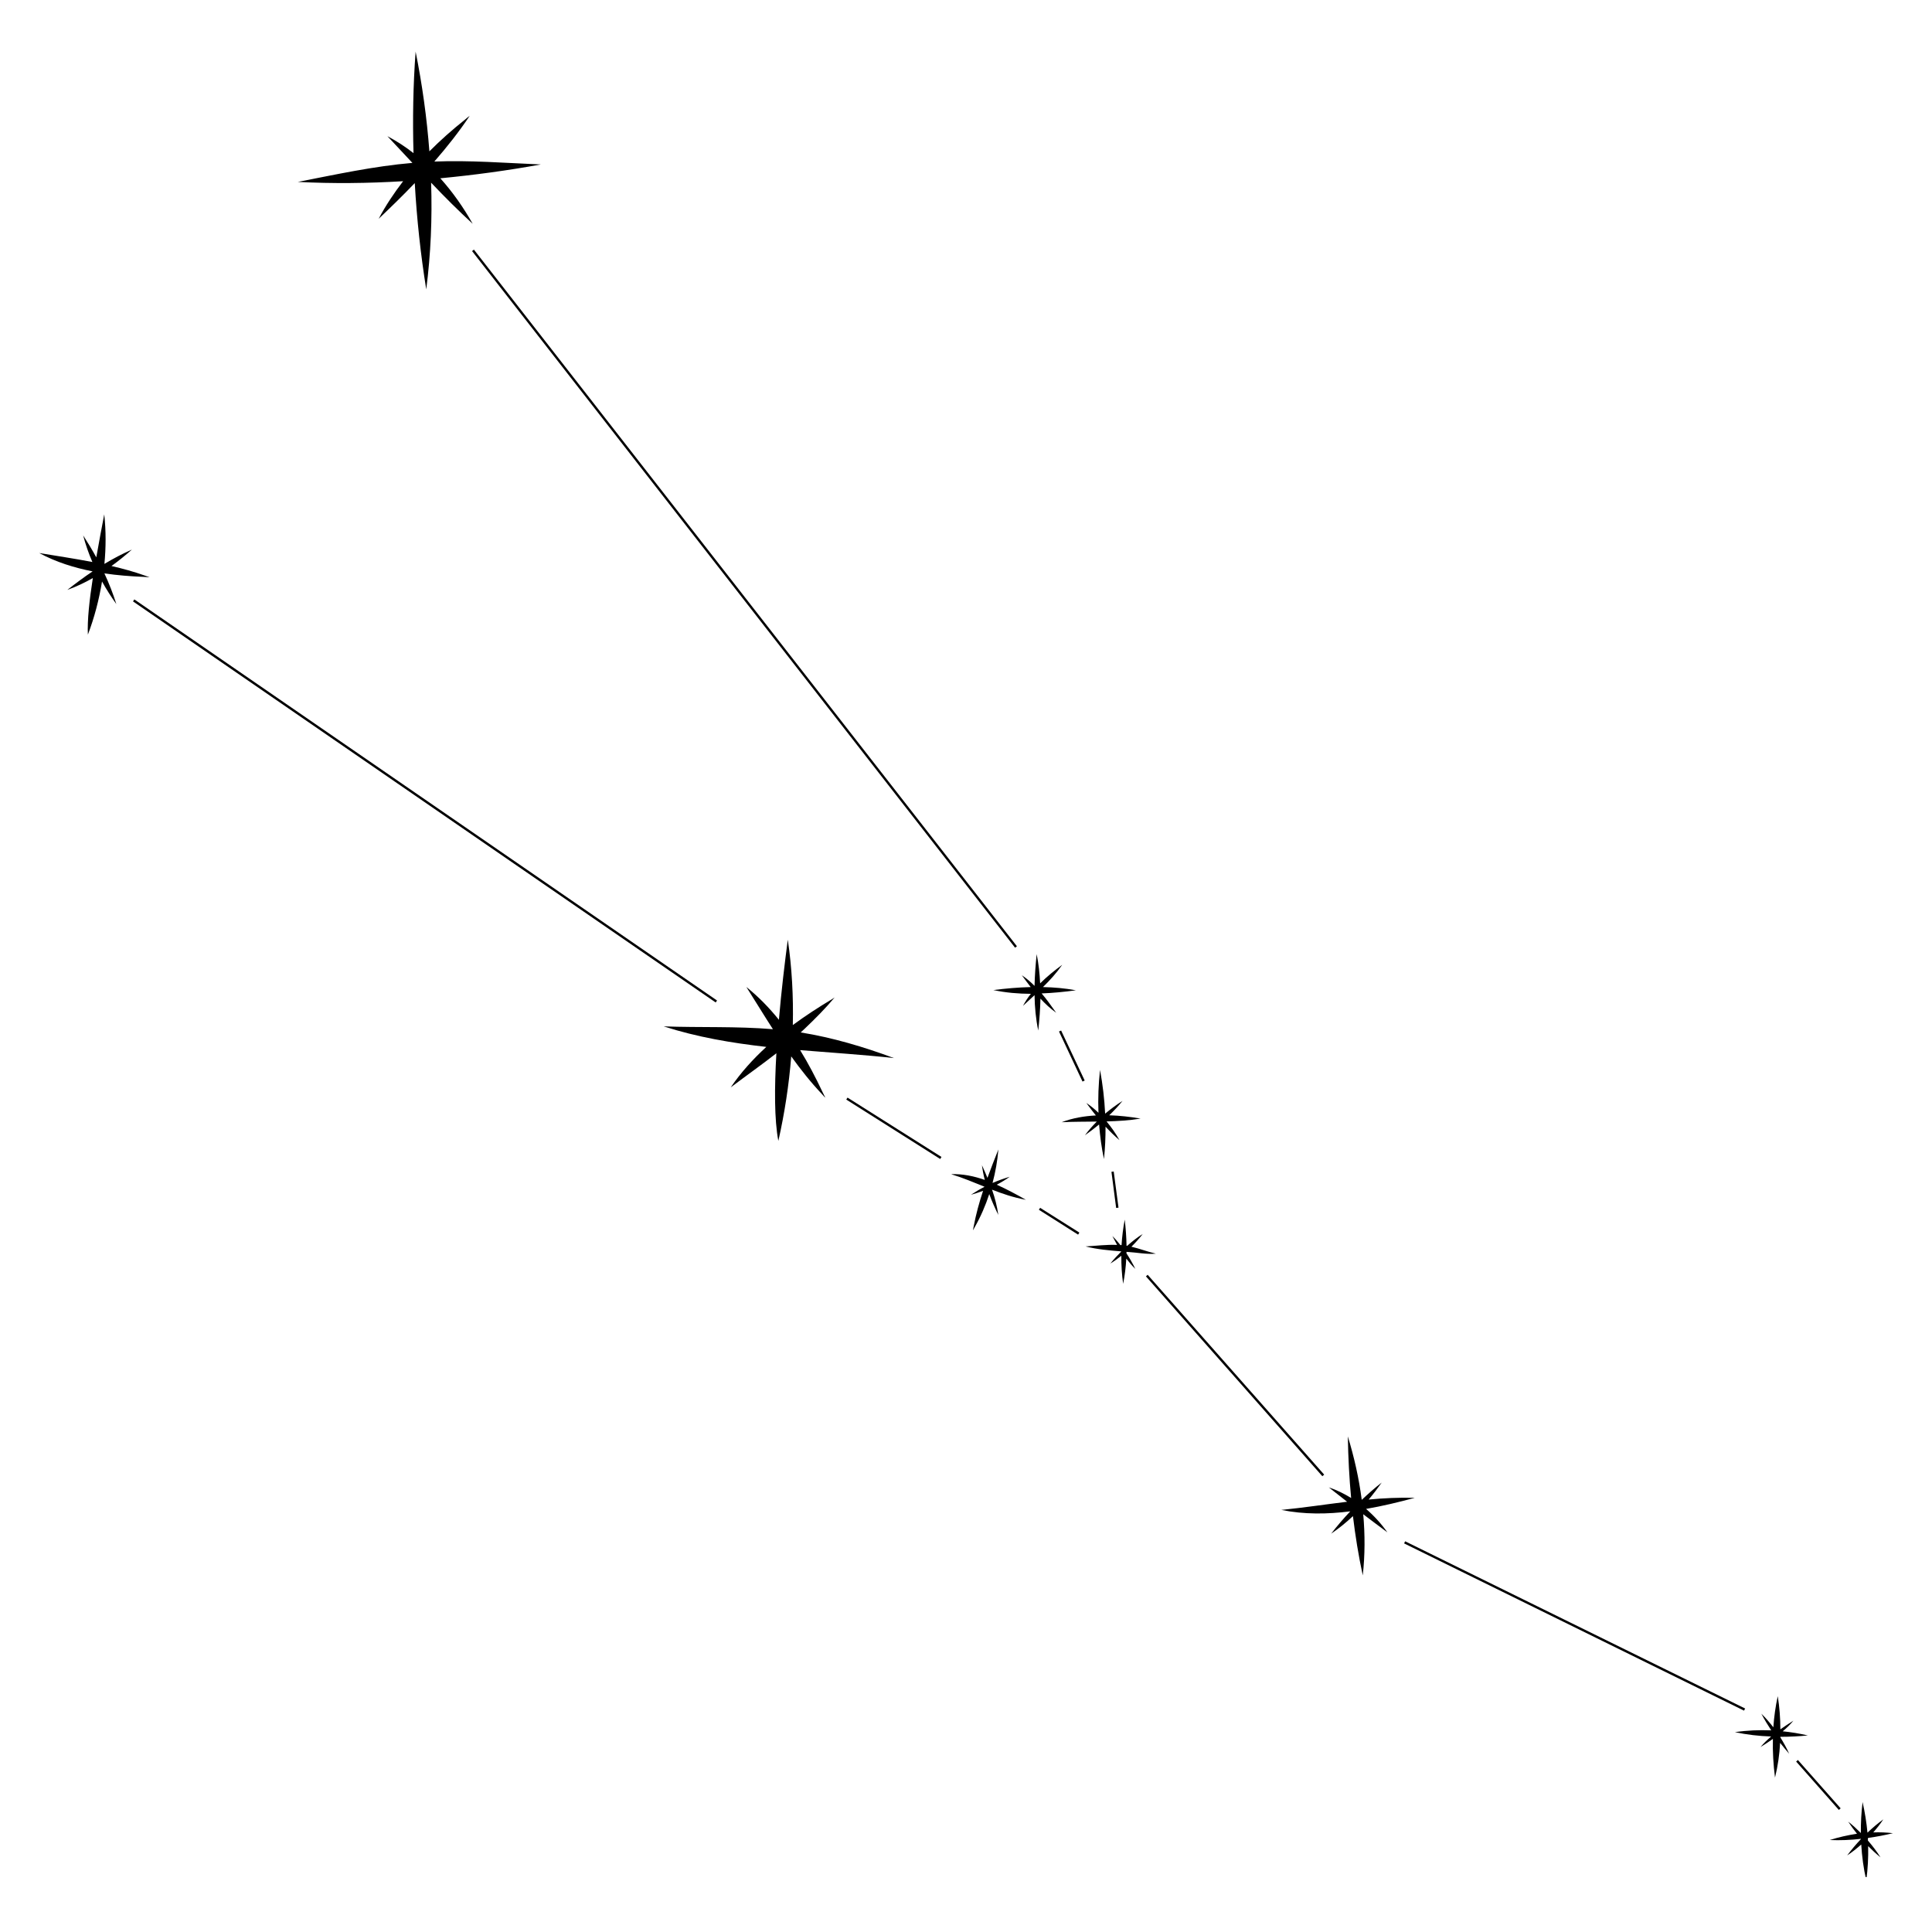
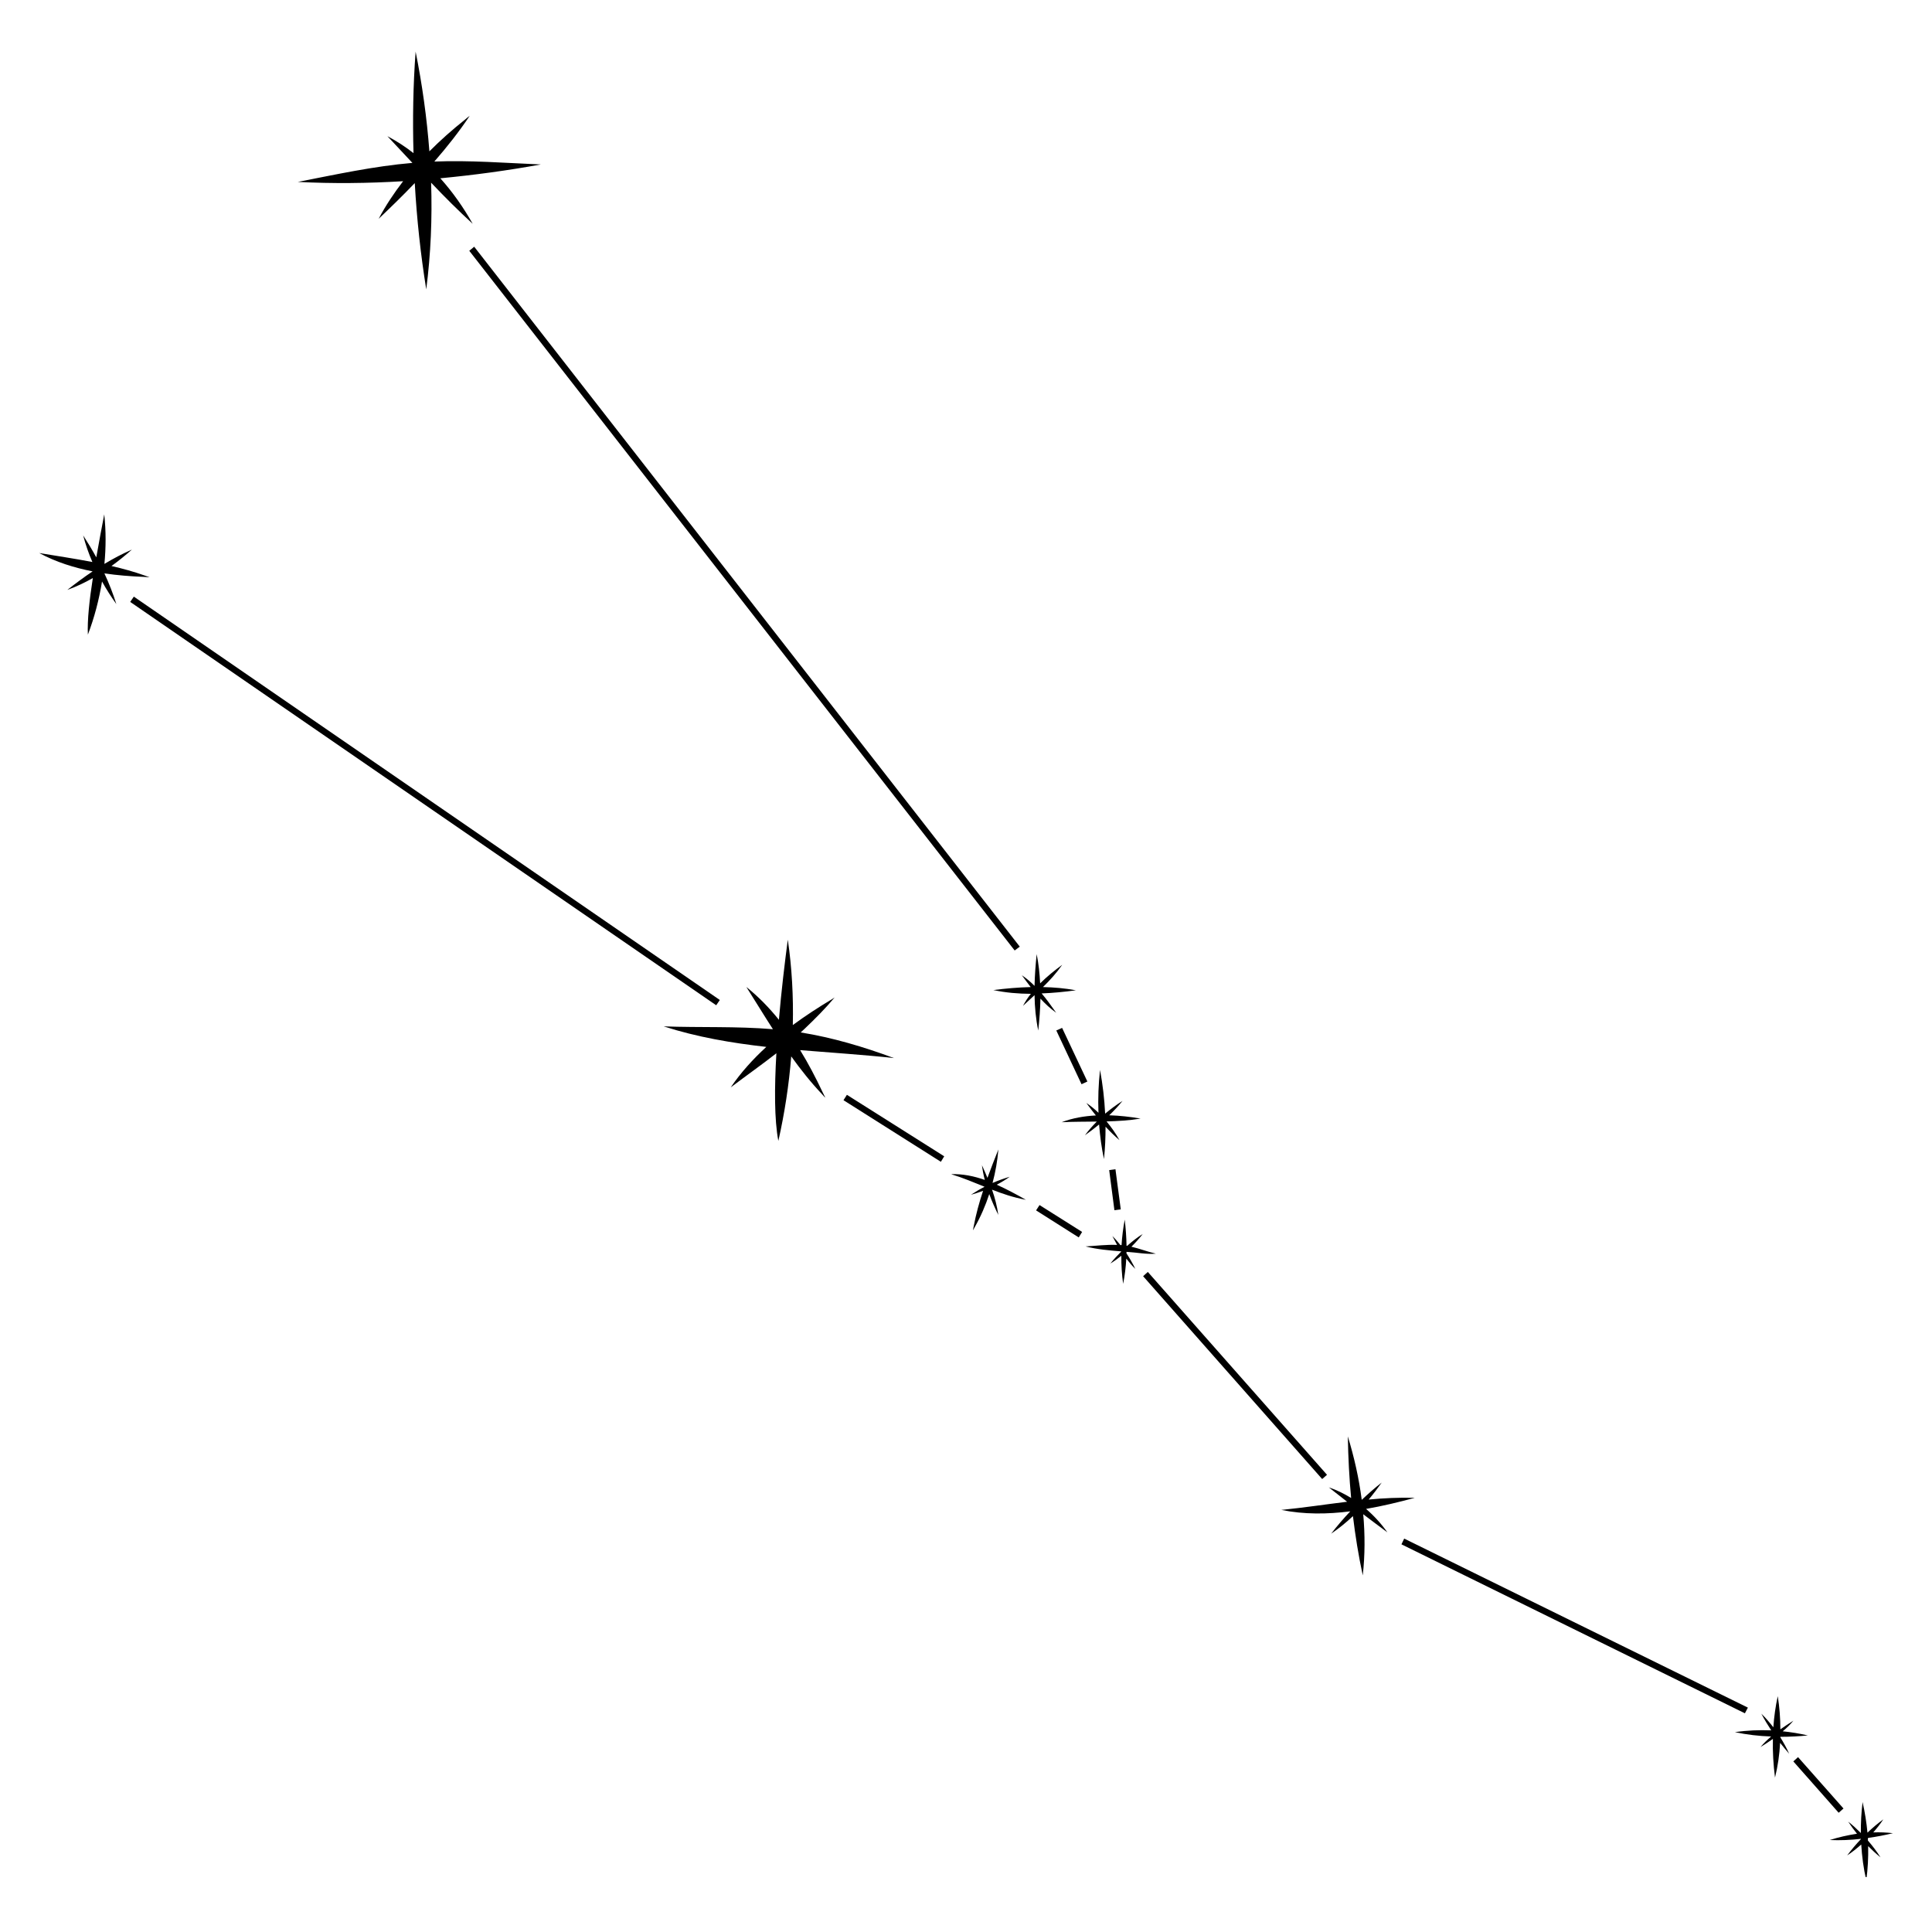
<svg xmlns="http://www.w3.org/2000/svg" width="128" zoomAndPan="magnify" viewBox="0 0 96 96" height="128" preserveAspectRatio="xMidYMid meet" version="1.0">
  <defs>
-     <clipPath id="7748292f7b">
+     <clipPath id="5e3c85b33f">
      <path d="M 14 2.52 L 27 2.52 L 27 15 L 14 15 Z M 14 2.52 " clip-rule="nonzero" />
    </clipPath>
-     <clipPath id="94522afe2c">
+     <clipPath id="2e499ceca6">
      <path d="M 1.945 25 L 8 25 L 8 32 L 1.945 32 Z M 1.945 25 " clip-rule="nonzero" />
    </clipPath>
-     <clipPath id="36ca2b1acd">
+     <clipPath id="2693635828">
      <path d="M 90 89 L 94.195 89 L 94.195 93.27 L 90 93.27 Z M 90 89 " clip-rule="nonzero" />
    </clipPath>
  </defs>
-   <g clip-path="url(#7748292f7b)">
+   <g clip-path="url(#5e3c85b33f)">
    <path fill="#000000" d="M 26.875 8.172 C 25.113 8.098 23.348 7.957 21.582 8.027 C 22.211 7.305 22.805 6.555 23.34 5.754 C 23.262 5.812 23.184 5.875 23.109 5.941 C 22.488 6.434 21.895 6.957 21.336 7.52 C 21.211 5.859 20.98 4.203 20.652 2.566 C 20.527 4.238 20.5 5.93 20.547 7.609 C 20.145 7.293 19.711 7.012 19.25 6.766 C 19.664 7.207 20.078 7.652 20.492 8.094 C 18.57 8.258 16.688 8.672 14.797 9.039 C 16.539 9.129 18.285 9.109 20.031 9.004 C 19.578 9.594 19.164 10.211 18.816 10.871 C 19.426 10.293 20.031 9.703 20.609 9.098 C 20.711 10.887 20.902 12.656 21.18 14.379 C 21.406 12.617 21.48 10.848 21.422 9.078 C 22.09 9.781 22.773 10.465 23.488 11.121 C 23.031 10.309 22.496 9.547 21.879 8.859 C 23.555 8.699 25.223 8.473 26.875 8.172 Z M 26.875 8.172 " fill-opacity="1" fill-rule="nonzero" />
  </g>
-   <g clip-path="url(#94522afe2c)">
+   <g clip-path="url(#2e499ceca6)">
    <path fill="#000000" d="M 7.434 28.684 C 7.355 28.656 7.281 28.629 7.203 28.602 C 6.656 28.406 6.102 28.254 5.539 28.125 C 5.891 27.871 6.227 27.598 6.555 27.309 C 6.082 27.516 5.629 27.754 5.188 28.02 C 5.266 27.203 5.27 26.379 5.18 25.559 C 5.059 26.195 4.918 26.934 4.785 27.695 C 4.582 27.324 4.363 26.961 4.133 26.605 C 4.25 27.059 4.406 27.5 4.59 27.926 C 3.715 27.758 2.828 27.625 1.949 27.48 C 2.785 27.93 3.684 28.211 4.602 28.391 C 4.172 28.68 3.754 28.992 3.344 29.312 C 3.789 29.152 4.211 28.953 4.613 28.723 C 4.445 29.797 4.332 30.824 4.367 31.535 C 4.691 30.684 4.922 29.797 5.07 28.895 C 5.285 29.285 5.523 29.656 5.781 30.016 C 5.617 29.492 5.418 28.988 5.188 28.492 C 5.828 28.586 6.48 28.637 7.129 28.664 C 7.23 28.672 7.332 28.68 7.434 28.684 Z M 7.434 28.684 " fill-opacity="1" fill-rule="nonzero" />
  </g>
  <path fill="#000000" d="M 39.758 52.18 C 41.312 52.309 42.871 52.406 44.418 52.574 C 42.914 52.016 41.367 51.555 39.785 51.301 C 39.852 51.242 39.918 51.18 39.984 51.117 C 40.504 50.621 41.012 50.113 41.473 49.562 C 41.43 49.59 41.387 49.617 41.348 49.645 C 40.676 50.047 40.02 50.473 39.395 50.934 C 39.426 49.52 39.352 48.098 39.145 46.691 C 38.992 47.852 38.824 49.254 38.703 50.672 C 38.223 50.078 37.691 49.527 37.086 49.043 C 37.527 49.738 37.957 50.445 38.406 51.141 C 36.602 50.988 34.785 51.066 32.977 51 C 34.641 51.535 36.348 51.824 38.078 52.02 C 37.418 52.625 36.816 53.289 36.309 54.031 C 37.129 53.414 37.863 52.895 38.578 52.336 C 38.48 54.039 38.473 55.633 38.676 56.691 C 38.988 55.309 39.203 53.902 39.316 52.492 C 39.785 53.145 40.285 53.777 40.84 54.363 C 41.121 54.684 40.977 54.5 40.867 54.254 C 40.531 53.543 40.168 52.848 39.758 52.18 Z M 39.758 52.18 " fill-opacity="1" fill-rule="nonzero" />
  <path fill="#000000" d="M 51.758 49.363 C 52.328 49.34 52.898 49.285 53.461 49.207 C 52.918 49.105 52.371 49.059 51.824 49.047 C 52.176 48.703 52.5 48.344 52.781 47.941 C 52.398 48.223 52.023 48.523 51.684 48.863 C 51.66 48.379 51.609 47.891 51.512 47.41 C 51.457 47.934 51.418 48.461 51.406 48.988 C 51.219 48.797 51.012 48.621 50.773 48.457 C 50.922 48.656 51.062 48.855 51.215 49.047 C 50.598 49.062 49.977 49.117 49.359 49.195 C 49.977 49.328 50.598 49.379 51.223 49.383 C 51.074 49.566 50.945 49.77 50.832 49.98 C 51.023 49.801 51.215 49.625 51.406 49.449 C 51.414 50.039 51.469 50.629 51.59 51.207 C 51.648 50.68 51.688 50.152 51.699 49.621 C 51.934 49.875 52.184 50.113 52.484 50.324 C 52.457 50.293 52.438 50.262 52.414 50.23 C 52.203 49.93 51.992 49.637 51.758 49.363 Z M 51.758 49.363 " fill-opacity="1" fill-rule="nonzero" />
  <path fill="#000000" d="M 56.676 55.582 C 56.16 55.492 55.637 55.434 55.117 55.418 C 55.352 55.191 55.574 54.957 55.777 54.703 C 55.473 54.895 55.188 55.109 54.914 55.336 C 54.879 54.609 54.793 53.887 54.66 53.164 C 54.582 53.867 54.555 54.582 54.582 55.293 C 54.395 55.113 54.195 54.949 53.98 54.805 C 54.133 55.016 54.289 55.223 54.453 55.426 C 53.879 55.457 53.305 55.551 52.754 55.762 C 53.336 55.734 53.922 55.738 54.5 55.73 C 54.289 55.941 54.09 56.168 53.91 56.41 C 54.152 56.242 54.387 56.059 54.613 55.875 C 54.66 56.453 54.734 57.027 54.855 57.594 C 54.914 57.055 54.934 56.52 54.934 55.984 C 55.148 56.215 55.375 56.441 55.625 56.652 C 55.441 56.32 55.223 56.012 54.984 55.723 C 55.547 55.707 56.113 55.676 56.676 55.582 Z M 56.676 55.582 " fill-opacity="1" fill-rule="nonzero" />
  <path fill="#000000" d="M 50.977 59.617 C 50.508 59.352 50.023 59.09 49.527 58.867 C 49.75 58.75 49.969 58.621 50.172 58.473 C 49.875 58.562 49.598 58.66 49.328 58.777 C 49.324 58.777 49.324 58.777 49.32 58.777 C 49.465 58.234 49.562 57.68 49.609 57.117 C 49.422 57.586 49.238 58.055 49.066 58.527 C 48.98 58.316 48.887 58.105 48.793 57.902 C 48.824 58.145 48.871 58.387 48.934 58.629 C 48.395 58.441 47.84 58.324 47.258 58.344 C 47.848 58.523 48.375 58.75 48.914 58.965 C 48.914 58.969 48.91 58.973 48.91 58.977 C 48.688 59.09 48.473 59.219 48.246 59.367 C 48.453 59.312 48.648 59.246 48.848 59.172 C 48.656 59.75 48.496 60.336 48.383 60.934 C 48.359 61.09 48.301 61.234 48.426 60.992 C 48.727 60.461 48.969 59.906 49.156 59.332 C 49.285 59.688 49.438 60.031 49.605 60.367 C 49.543 59.938 49.438 59.52 49.293 59.113 C 49.809 59.316 50.344 59.5 50.977 59.617 Z M 50.977 59.617 " fill-opacity="1" fill-rule="nonzero" />
  <path fill="#000000" d="M 56.02 62.207 C 56.492 62.234 56.961 62.336 57.434 62.293 C 57.023 62.199 56.629 62.043 56.219 61.949 C 56.418 61.75 56.609 61.543 56.781 61.316 C 56.504 61.488 56.25 61.691 56.008 61.906 C 55.996 61.902 55.988 61.898 55.977 61.898 C 55.969 61.469 55.938 61.035 55.887 60.602 C 55.809 61.02 55.754 61.445 55.73 61.867 C 55.711 61.867 55.691 61.867 55.672 61.867 C 55.547 61.711 55.418 61.559 55.273 61.418 C 55.348 61.566 55.426 61.711 55.508 61.859 C 54.988 61.836 54.465 61.906 53.941 61.934 C 54.52 62.082 55.117 62.133 55.711 62.18 C 55.711 62.184 55.715 62.184 55.715 62.188 C 55.523 62.379 55.34 62.578 55.172 62.785 C 55.363 62.668 55.543 62.539 55.719 62.398 C 55.715 62.863 55.742 63.332 55.809 63.793 C 55.891 63.379 55.941 62.961 55.965 62.539 C 56.105 62.719 56.25 62.895 56.414 63.051 C 56.285 62.785 56.137 62.527 55.973 62.277 C 55.973 62.254 55.977 62.23 55.977 62.203 C 55.992 62.207 56.008 62.207 56.02 62.207 Z M 56.02 62.207 " fill-opacity="1" fill-rule="nonzero" />
  <path fill="#000000" d="M 67.879 74.977 C 68.695 74.836 69.504 74.641 70.301 74.426 C 69.508 74.406 68.75 74.441 68.008 74.512 C 68.238 74.238 68.453 73.957 68.656 73.668 C 68.309 73.934 67.984 74.227 67.664 74.527 C 67.527 73.461 67.289 72.406 66.973 71.375 C 66.992 72.438 67.043 73.441 67.137 74.434 C 66.785 74.219 66.418 74.035 66.027 73.906 C 66.324 74.141 66.629 74.383 66.938 74.621 C 65.844 74.754 64.77 74.918 63.668 75.027 C 64.809 75.258 65.957 75.242 67.094 75.098 C 66.762 75.453 66.441 75.82 66.145 76.207 C 66.531 75.945 66.891 75.652 67.227 75.336 C 67.344 76.312 67.5 77.281 67.715 78.281 C 67.828 77.27 67.828 76.25 67.738 75.242 C 68.133 75.543 68.535 75.844 68.938 76.141 C 68.637 75.715 68.277 75.32 67.879 74.977 Z M 67.879 74.977 " fill-opacity="1" fill-rule="nonzero" />
  <path fill="#000000" d="M 88.465 86.328 C 88.465 86.32 88.465 86.309 88.465 86.301 C 88.922 86.301 89.379 86.277 89.832 86.234 C 89.418 86.137 89 86.07 88.582 86.027 C 88.773 85.867 88.953 85.695 89.113 85.5 C 88.891 85.637 88.68 85.781 88.465 85.93 C 88.465 85.379 88.422 84.828 88.336 84.281 C 88.223 84.793 88.152 85.309 88.117 85.828 C 87.934 85.594 87.738 85.363 87.52 85.152 C 87.668 85.438 87.836 85.711 88.012 85.98 C 87.41 85.957 86.809 85.98 86.207 86.07 C 86.801 86.195 87.402 86.266 88.008 86.285 C 87.82 86.449 87.637 86.617 87.48 86.809 C 87.688 86.684 87.891 86.547 88.094 86.406 C 88.078 87.047 88.117 87.688 88.199 88.328 C 88.34 87.758 88.422 87.18 88.453 86.602 C 88.602 86.785 88.746 86.965 88.902 87.141 C 88.777 86.859 88.625 86.59 88.465 86.328 Z M 88.465 86.328 " fill-opacity="1" fill-rule="nonzero" />
-   <g clip-path="url(#36ca2b1acd)">
+   <g clip-path="url(#2693635828)">
    <path fill="#000000" d="M 92.812 91.352 C 92.82 91.344 92.828 91.332 92.836 91.324 C 93.25 91.266 93.656 91.188 94.059 91.09 C 93.734 91.051 93.406 91.039 93.082 91.051 C 93.262 90.844 93.43 90.633 93.582 90.402 C 93.301 90.605 93.043 90.828 92.793 91.062 C 92.746 90.555 92.664 90.047 92.551 89.543 C 92.488 90.055 92.461 90.57 92.465 91.082 C 92.266 90.883 92.059 90.691 91.836 90.516 C 91.973 90.727 92.117 90.926 92.273 91.117 C 91.816 91.188 91.359 91.289 90.918 91.43 C 91.438 91.453 91.953 91.43 92.469 91.371 C 92.469 91.375 92.469 91.379 92.469 91.383 C 92.227 91.641 91.996 91.91 91.785 92.195 C 92.031 92.035 92.262 91.848 92.484 91.652 C 92.52 92.25 92.598 92.844 92.734 93.43 C 92.812 92.863 92.84 92.297 92.828 91.734 C 93.023 91.93 93.227 92.117 93.441 92.289 C 93.254 91.996 93.043 91.719 92.816 91.457 C 92.812 91.422 92.812 91.387 92.812 91.352 Z M 92.812 91.352 " fill-opacity="1" fill-rule="nonzero" />
  </g>
-   <path fill="#000000" d="M 89.336 87.453 L 91.461 89.855 L 91.371 89.934 L 89.25 87.531 Z M 89.336 87.453 " fill-opacity="1" fill-rule="nonzero" />
-   <path fill="#000000" d="M 69.82 76.586 L 86.715 84.895 L 86.66 85 L 69.77 76.691 Z M 69.82 76.586 " fill-opacity="1" fill-rule="nonzero" />
-   <path fill="#000000" d="M 57.027 63.344 L 65.797 73.273 L 65.707 73.352 L 56.941 63.422 Z M 57.027 63.344 " fill-opacity="1" fill-rule="nonzero" />
-   <path fill="#000000" d="M 55.34 58.211 L 55.578 60.008 L 55.461 60.023 L 55.227 58.227 Z M 55.34 58.211 " fill-opacity="1" fill-rule="nonzero" />
-   <path fill="#000000" d="M 51.684 60.016 L 53.633 61.246 L 53.57 61.348 L 51.621 60.113 Z M 51.684 60.016 " fill-opacity="1" fill-rule="nonzero" />
-   <path fill="#000000" d="M 42.113 54.539 L 46.781 57.488 L 46.719 57.59 L 42.051 54.637 Z M 42.113 54.539 " fill-opacity="1" fill-rule="nonzero" />
-   <path fill="#000000" d="M 6.676 29.785 L 35.629 49.715 L 35.562 49.812 L 6.609 29.883 Z M 6.676 29.785 " fill-opacity="1" fill-rule="nonzero" />
-   <path fill="#000000" d="M 23.547 12.402 L 50.531 47.02 L 50.438 47.09 L 23.457 12.477 Z M 23.547 12.402 " fill-opacity="1" fill-rule="nonzero" />
-   <path fill="#000000" d="M 52.727 51.207 L 53.898 53.691 L 53.789 53.742 L 52.621 51.254 Z M 52.727 51.207 " fill-opacity="1" fill-rule="nonzero" />
+   <path stroke-linecap="butt" transform="matrix(1, 0, 0, 1, 0.0000005, 0.000002)" fill-opacity="1" fill="#000000" fill-rule="nonzero" stroke-linejoin="miter" d="M 89.336 87.453 L 91.461 89.855 L 91.371 89.934 L 89.25 87.531 Z M 89.336 87.453 " stroke="#000000" stroke-width="0.2" stroke-opacity="1" stroke-miterlimit="4" />
+   <path stroke-linecap="butt" transform="matrix(1, 0, 0, 1, 0.0000005, 0.000002)" fill-opacity="1" fill="#000000" fill-rule="nonzero" stroke-linejoin="miter" d="M 69.82 76.586 L 86.715 84.895 L 86.66 85 L 69.77 76.691 Z M 69.82 76.586 " stroke="#000000" stroke-width="0.2" stroke-opacity="1" stroke-miterlimit="4" />
+   <path stroke-linecap="butt" transform="matrix(1, 0, 0, 1, 0.0000005, 0.000002)" fill-opacity="1" fill="#000000" fill-rule="nonzero" stroke-linejoin="miter" d="M 57.027 63.344 L 65.797 73.273 L 65.707 73.352 L 56.941 63.422 Z M 57.027 63.344 " stroke="#000000" stroke-width="0.2" stroke-opacity="1" stroke-miterlimit="4" />
+   <path stroke-linecap="butt" transform="matrix(1, 0, 0, 1, 0.0000005, 0.000002)" fill-opacity="1" fill="#000000" fill-rule="nonzero" stroke-linejoin="miter" d="M 55.34 58.211 L 55.578 60.008 L 55.461 60.023 L 55.227 58.227 Z M 55.34 58.211 " stroke="#000000" stroke-width="0.2" stroke-opacity="1" stroke-miterlimit="4" />
+   <path stroke-linecap="butt" transform="matrix(1, 0, 0, 1, 0.0000005, 0.000002)" fill-opacity="1" fill="#000000" fill-rule="nonzero" stroke-linejoin="miter" d="M 51.684 60.016 L 53.633 61.246 L 53.57 61.348 L 51.621 60.113 Z M 51.684 60.016 " stroke="#000000" stroke-width="0.2" stroke-opacity="1" stroke-miterlimit="4" />
+   <path stroke-linecap="butt" transform="matrix(1, 0, 0, 1, 0.0000005, 0.000002)" fill-opacity="1" fill="#000000" fill-rule="nonzero" stroke-linejoin="miter" d="M 42.113 54.539 L 46.781 57.488 L 46.719 57.59 L 42.051 54.637 Z M 42.113 54.539 " stroke="#000000" stroke-width="0.2" stroke-opacity="1" stroke-miterlimit="4" />
+   <path stroke-linecap="butt" transform="matrix(1, 0, 0, 1, 0.0000005, 0.000002)" fill-opacity="1" fill="#000000" fill-rule="nonzero" stroke-linejoin="miter" d="M 6.676 29.785 L 35.629 49.715 L 35.562 49.812 L 6.609 29.883 Z M 6.676 29.785 " stroke="#000000" stroke-width="0.2" stroke-opacity="1" stroke-miterlimit="4" />
+   <path stroke-linecap="butt" transform="matrix(1, 0, 0, 1, 0.0000005, 0.000002)" fill-opacity="1" fill="#000000" fill-rule="nonzero" stroke-linejoin="miter" d="M 23.547 12.402 L 50.531 47.02 L 50.437 47.09 L 23.457 12.477 Z M 23.547 12.402 " stroke="#000000" stroke-width="0.2" stroke-opacity="1" stroke-miterlimit="4" />
+   <path stroke-linecap="butt" transform="matrix(1, 0, 0, 1, 0.0000005, 0.000002)" fill-opacity="1" fill="#000000" fill-rule="nonzero" stroke-linejoin="miter" d="M 52.727 51.207 L 53.898 53.691 L 53.789 53.742 L 52.621 51.254 Z M 52.727 51.207 " stroke="#000000" stroke-width="0.2" stroke-opacity="1" stroke-miterlimit="4" />
</svg>
